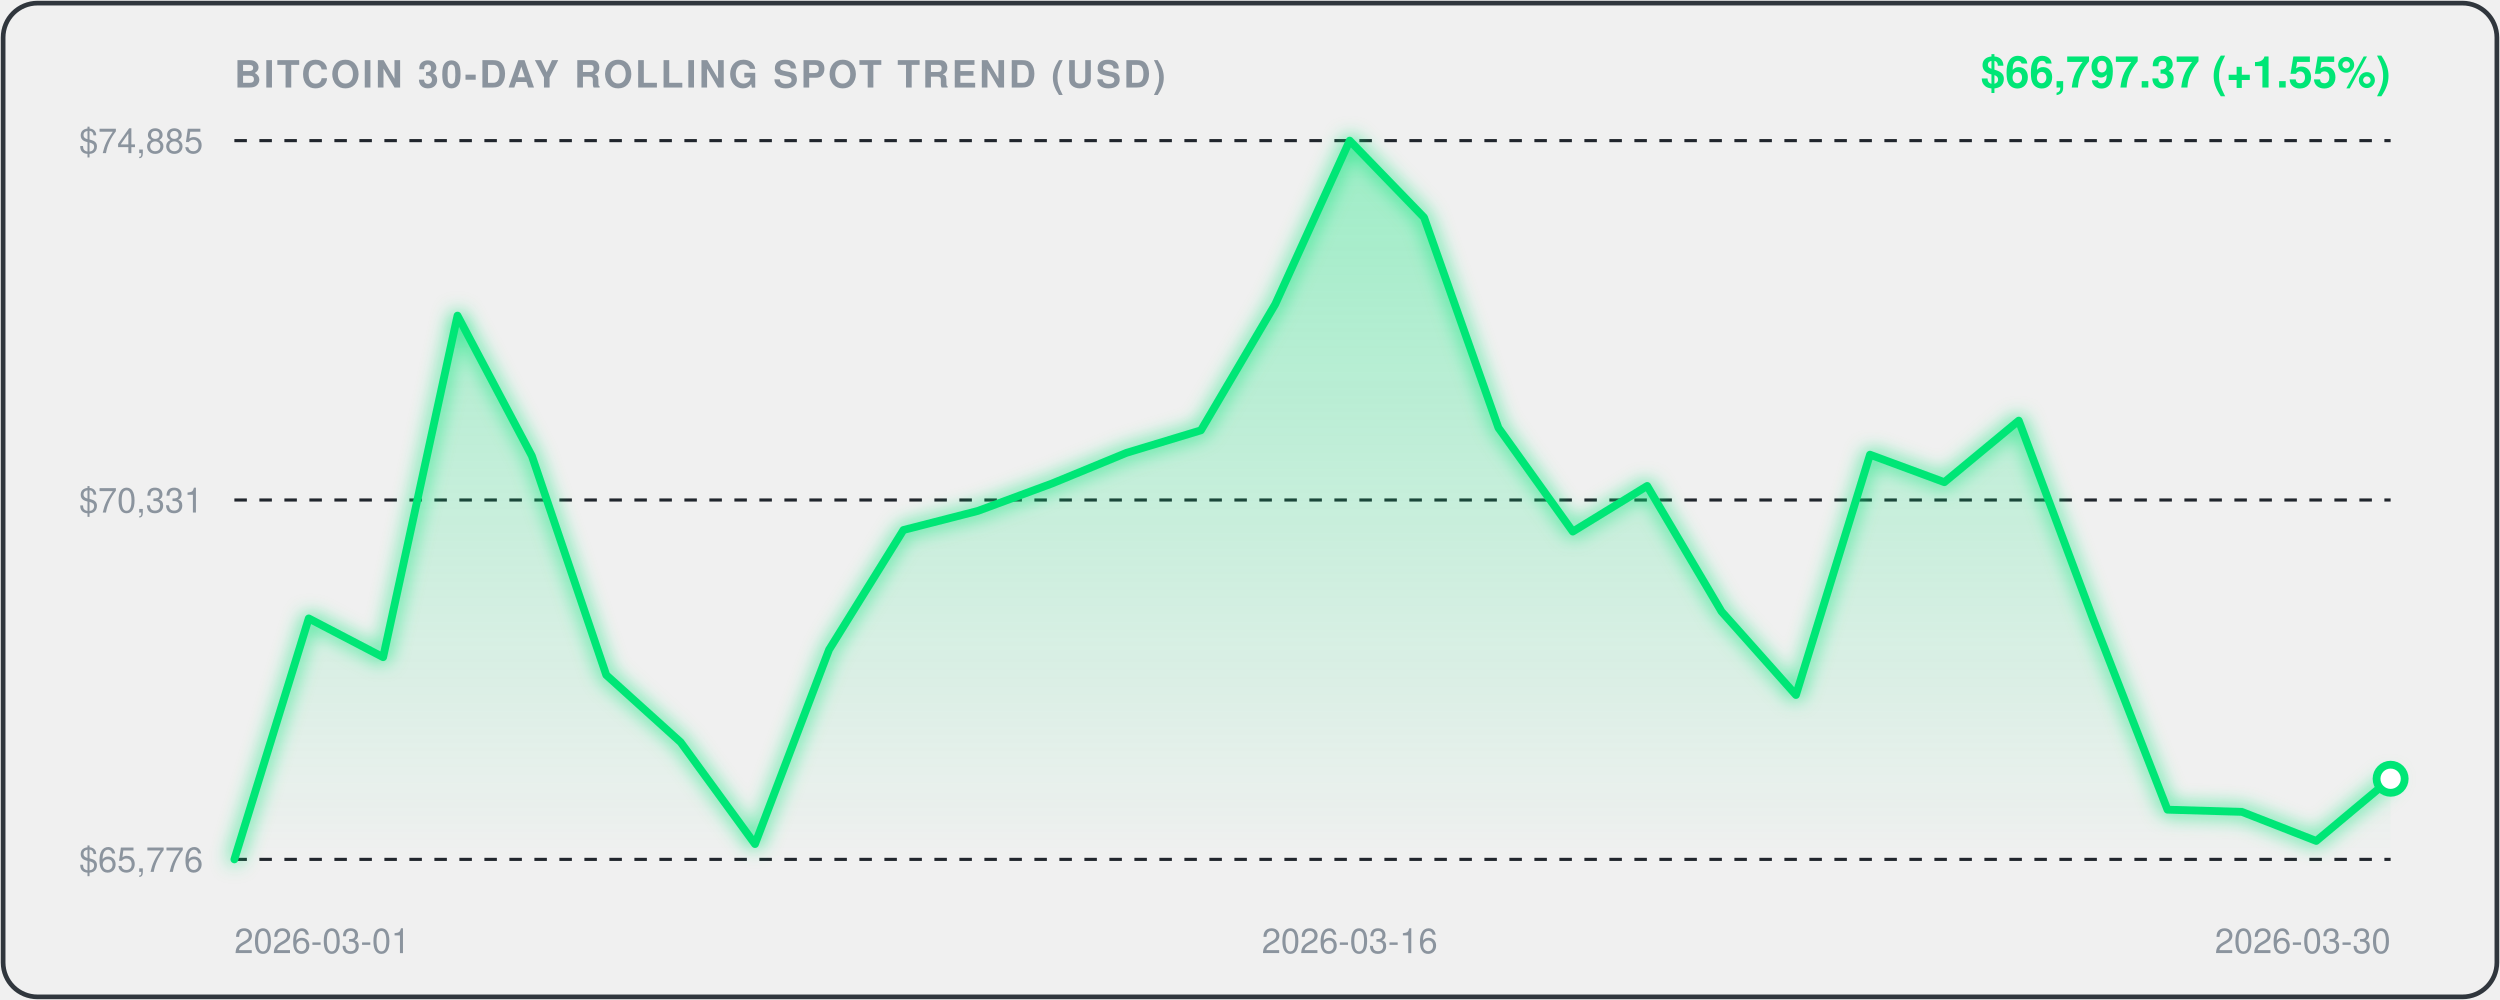
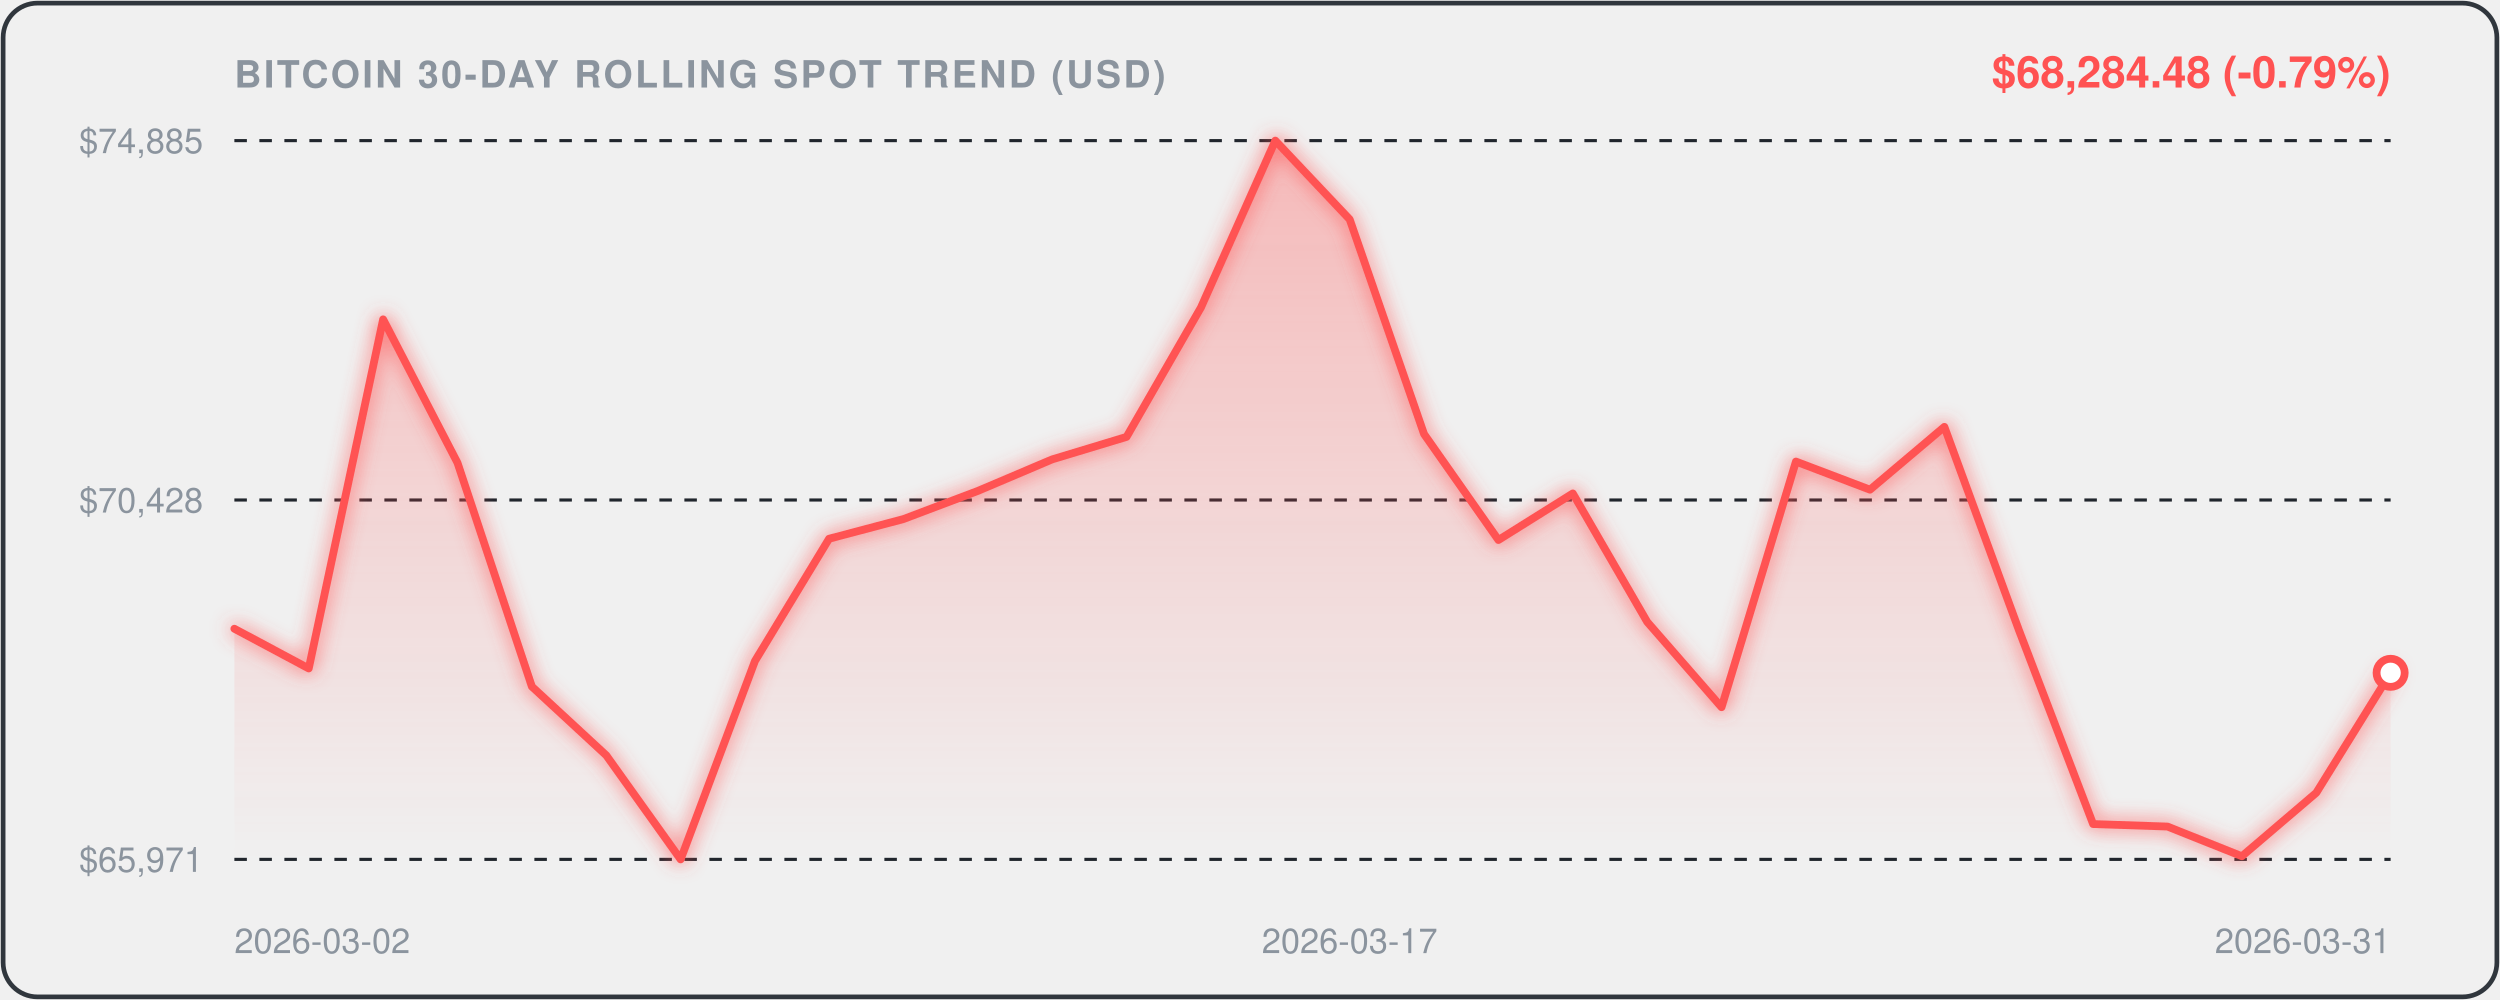
<svg xmlns="http://www.w3.org/2000/svg" viewBox="0 0 800 320" width="100%" height="100%" style="background:#0d1117;border-radius:12px;font-family:-apple-system,BlinkMacSystemFont,'Segoe UI',Helvetica,Arial,sans-serif;">
  <defs>
    <linearGradient id="areaGrad" x1="0" y1="0" x2="0" y2="1">
-       <stop offset="0%" stop-color="rgba(0, 230, 118, 0.35)" />
-       <stop offset="100%" stop-color="rgba(0, 230, 118, 0.0)" />
+       <stop offset="0%" stop-color="rgba(255, 82, 82, 0.35)" />
+       <stop offset="100%" stop-color="rgba(255, 82, 82, 0.0)" />
    </linearGradient>
    <filter id="glow" x="-20%" y="-20%" width="140%" height="140%">
      <feGaussianBlur stdDeviation="3" result="blur" />
      <feComposite in="SourceGraphic" in2="blur" operator="over" />
    </filter>
  </defs>
  <rect x="1" y="1" width="798" height="318" rx="11" fill="none" stroke="#30363d" stroke-width="1.5" />
  <text x="75" y="28" fill="#8b949e" font-size="12" font-weight="600" letter-spacing="0.8">BITCOIN 30-DAY ROLLING SPOT TREND (USD)</text>
-   <text x="765" y="28" text-anchor="end" fill="#00E676" font-size="14" font-weight="700">$66,797.37 (+1.55%)</text>
+   <text x="765" y="28" text-anchor="end" fill="#FF5252" font-size="14" font-weight="700">$68,284.48 (-0.79%)</text>
  <line x1="75" y1="45" x2="765" y2="45" stroke="#21262d" stroke-width="1" stroke-dasharray="4,4" />
  <text x="65" y="49" text-anchor="end" fill="#8b949e" font-size="11">$74,885</text>
  <line x1="75" y1="160.0" x2="765" y2="160.0" stroke="#21262d" stroke-width="1" stroke-dasharray="4,4" />
-   <text x="65" y="164.0" text-anchor="end" fill="#8b949e" font-size="11">$70,331</text>
+   <text x="65" y="164.0" text-anchor="end" fill="#8b949e" font-size="11">$70,428</text>
  <line x1="75" y1="275" x2="765" y2="275" stroke="#21262d" stroke-width="1" stroke-dasharray="4,4" />
-   <text x="65" y="279" text-anchor="end" fill="#8b949e" font-size="11">$65,776</text>
-   <path d="M 75.0,275.0 L 98.8,197.9 L 122.6,210.3 L 146.4,101.0 L 170.2,145.9 L 194.0,216.0 L 217.8,237.5 L 241.6,270.1 L 265.3,207.9 L 289.1,169.6 L 312.9,163.5 L 336.7,154.7 L 360.5,144.9 L 384.3,137.7 L 408.1,97.3 L 431.9,45.0 L 455.7,69.6 L 479.5,136.9 L 503.3,170.1 L 527.1,155.5 L 550.9,195.7 L 574.7,222.4 L 598.4,145.5 L 622.2,154.3 L 646.0,134.6 L 669.8,198.1 L 693.6,259.1 L 717.4,259.8 L 741.2,269.1 L 765.0,249.2 L 765.0,275.0 L 75.0,275.0 Z" fill="url(#areaGrad)" />
-   <path d="M 75.0,275.0 L 98.8,197.9 L 122.6,210.3 L 146.4,101.0 L 170.2,145.9 L 194.0,216.0 L 217.8,237.5 L 241.6,270.1 L 265.3,207.9 L 289.1,169.6 L 312.9,163.5 L 336.7,154.7 L 360.5,144.9 L 384.3,137.7 L 408.1,97.3 L 431.9,45.0 L 455.7,69.6 L 479.5,136.9 L 503.3,170.1 L 527.1,155.5 L 550.9,195.7 L 574.7,222.4 L 598.4,145.5 L 622.2,154.3 L 646.0,134.6 L 669.8,198.1 L 693.6,259.1 L 717.4,259.8 L 741.2,269.1 L 765.0,249.2" fill="none" stroke="#00E676" stroke-width="2.5" stroke-linecap="round" stroke-linejoin="round" filter="url(#glow)" />
-   <circle cx="765.0" cy="249.2" r="4.5" fill="#ffffff" stroke="#00E676" stroke-width="2.5" />
-   <text x="75.0" y="305" fill="#8b949e" font-size="11" text-anchor="start">2026-03-01</text>
-   <text x="431.9" y="305" fill="#8b949e" font-size="11" text-anchor="middle">2026-03-16</text>
-   <text x="765.0" y="305" fill="#8b949e" font-size="11" text-anchor="end">2026-03-30</text>
+   <text x="65" y="279" text-anchor="end" fill="#8b949e" font-size="11">$65,971</text>
+   <path d="M 75.0,201.2 L 98.8,213.9 L 122.6,102.2 L 146.4,148.1 L 170.2,219.7 L 194.0,241.7 L 217.8,275.0 L 241.6,211.5 L 265.3,172.4 L 289.1,166.1 L 312.9,157.1 L 336.7,147.0 L 360.5,139.8 L 384.3,98.4 L 408.1,45.0 L 431.9,70.2 L 455.7,138.9 L 479.5,172.8 L 503.3,157.9 L 527.1,199.0 L 550.9,226.3 L 574.7,147.7 L 598.4,156.7 L 622.2,136.6 L 646.0,201.5 L 669.8,263.7 L 693.6,264.5 L 717.4,274.0 L 741.2,253.7 L 765.0,215.3 L 765.0,275.0 L 75.0,275.0 Z" fill="url(#areaGrad)" />
+   <path d="M 75.0,201.2 L 98.8,213.9 L 122.6,102.2 L 146.4,148.1 L 170.2,219.7 L 194.0,241.7 L 217.8,275.0 L 241.6,211.5 L 265.3,172.4 L 289.1,166.1 L 312.9,157.1 L 336.7,147.0 L 360.5,139.8 L 384.3,98.4 L 408.1,45.0 L 431.9,70.2 L 455.7,138.9 L 479.5,172.8 L 503.3,157.9 L 527.1,199.0 L 550.9,226.3 L 574.7,147.7 L 598.4,156.7 L 622.2,136.6 L 646.0,201.5 L 669.8,263.7 L 693.6,264.5 L 717.4,274.0 L 741.2,253.7 L 765.0,215.3" fill="none" stroke="#FF5252" stroke-width="2.5" stroke-linecap="round" stroke-linejoin="round" filter="url(#glow)" />
+   <circle cx="765.0" cy="215.3" r="4.5" fill="#ffffff" stroke="#FF5252" stroke-width="2.5" />
+   <text x="75.0" y="305" fill="#8b949e" font-size="11" text-anchor="start">2026-03-02</text>
+   <text x="431.9" y="305" fill="#8b949e" font-size="11" text-anchor="middle">2026-03-17</text>
+   <text x="765.0" y="305" fill="#8b949e" font-size="11" text-anchor="end">2026-03-31</text>
</svg>
